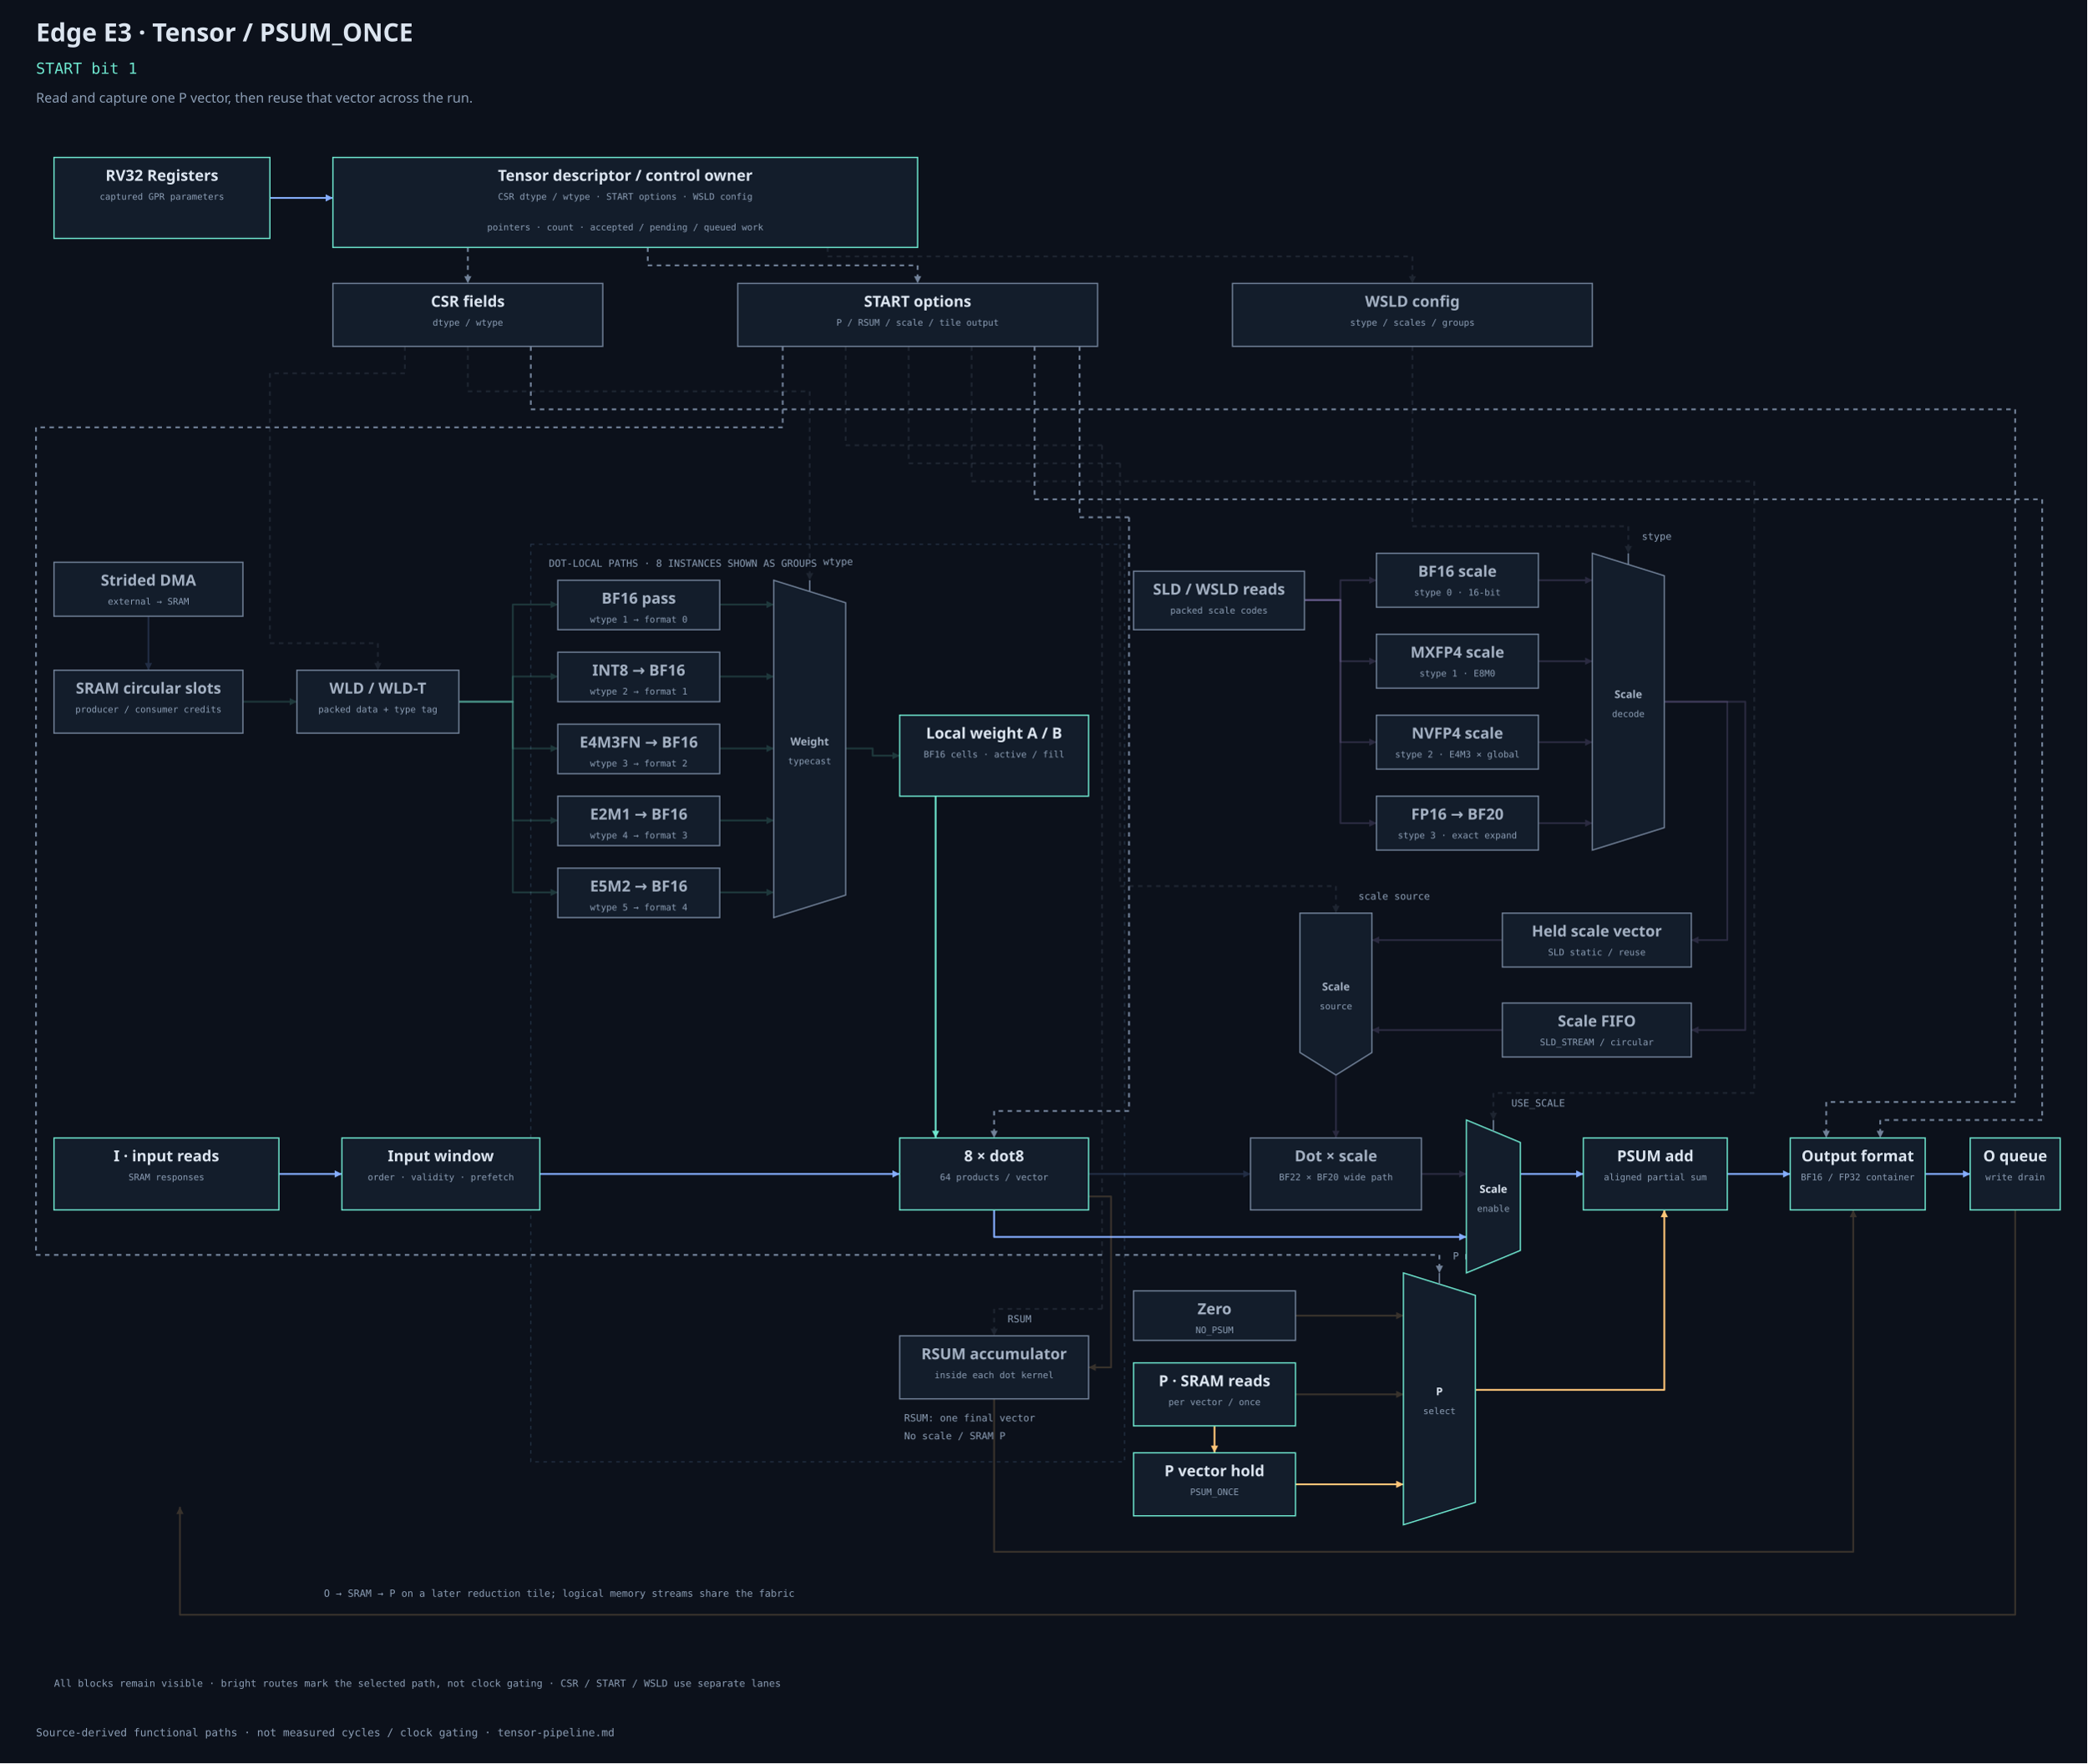
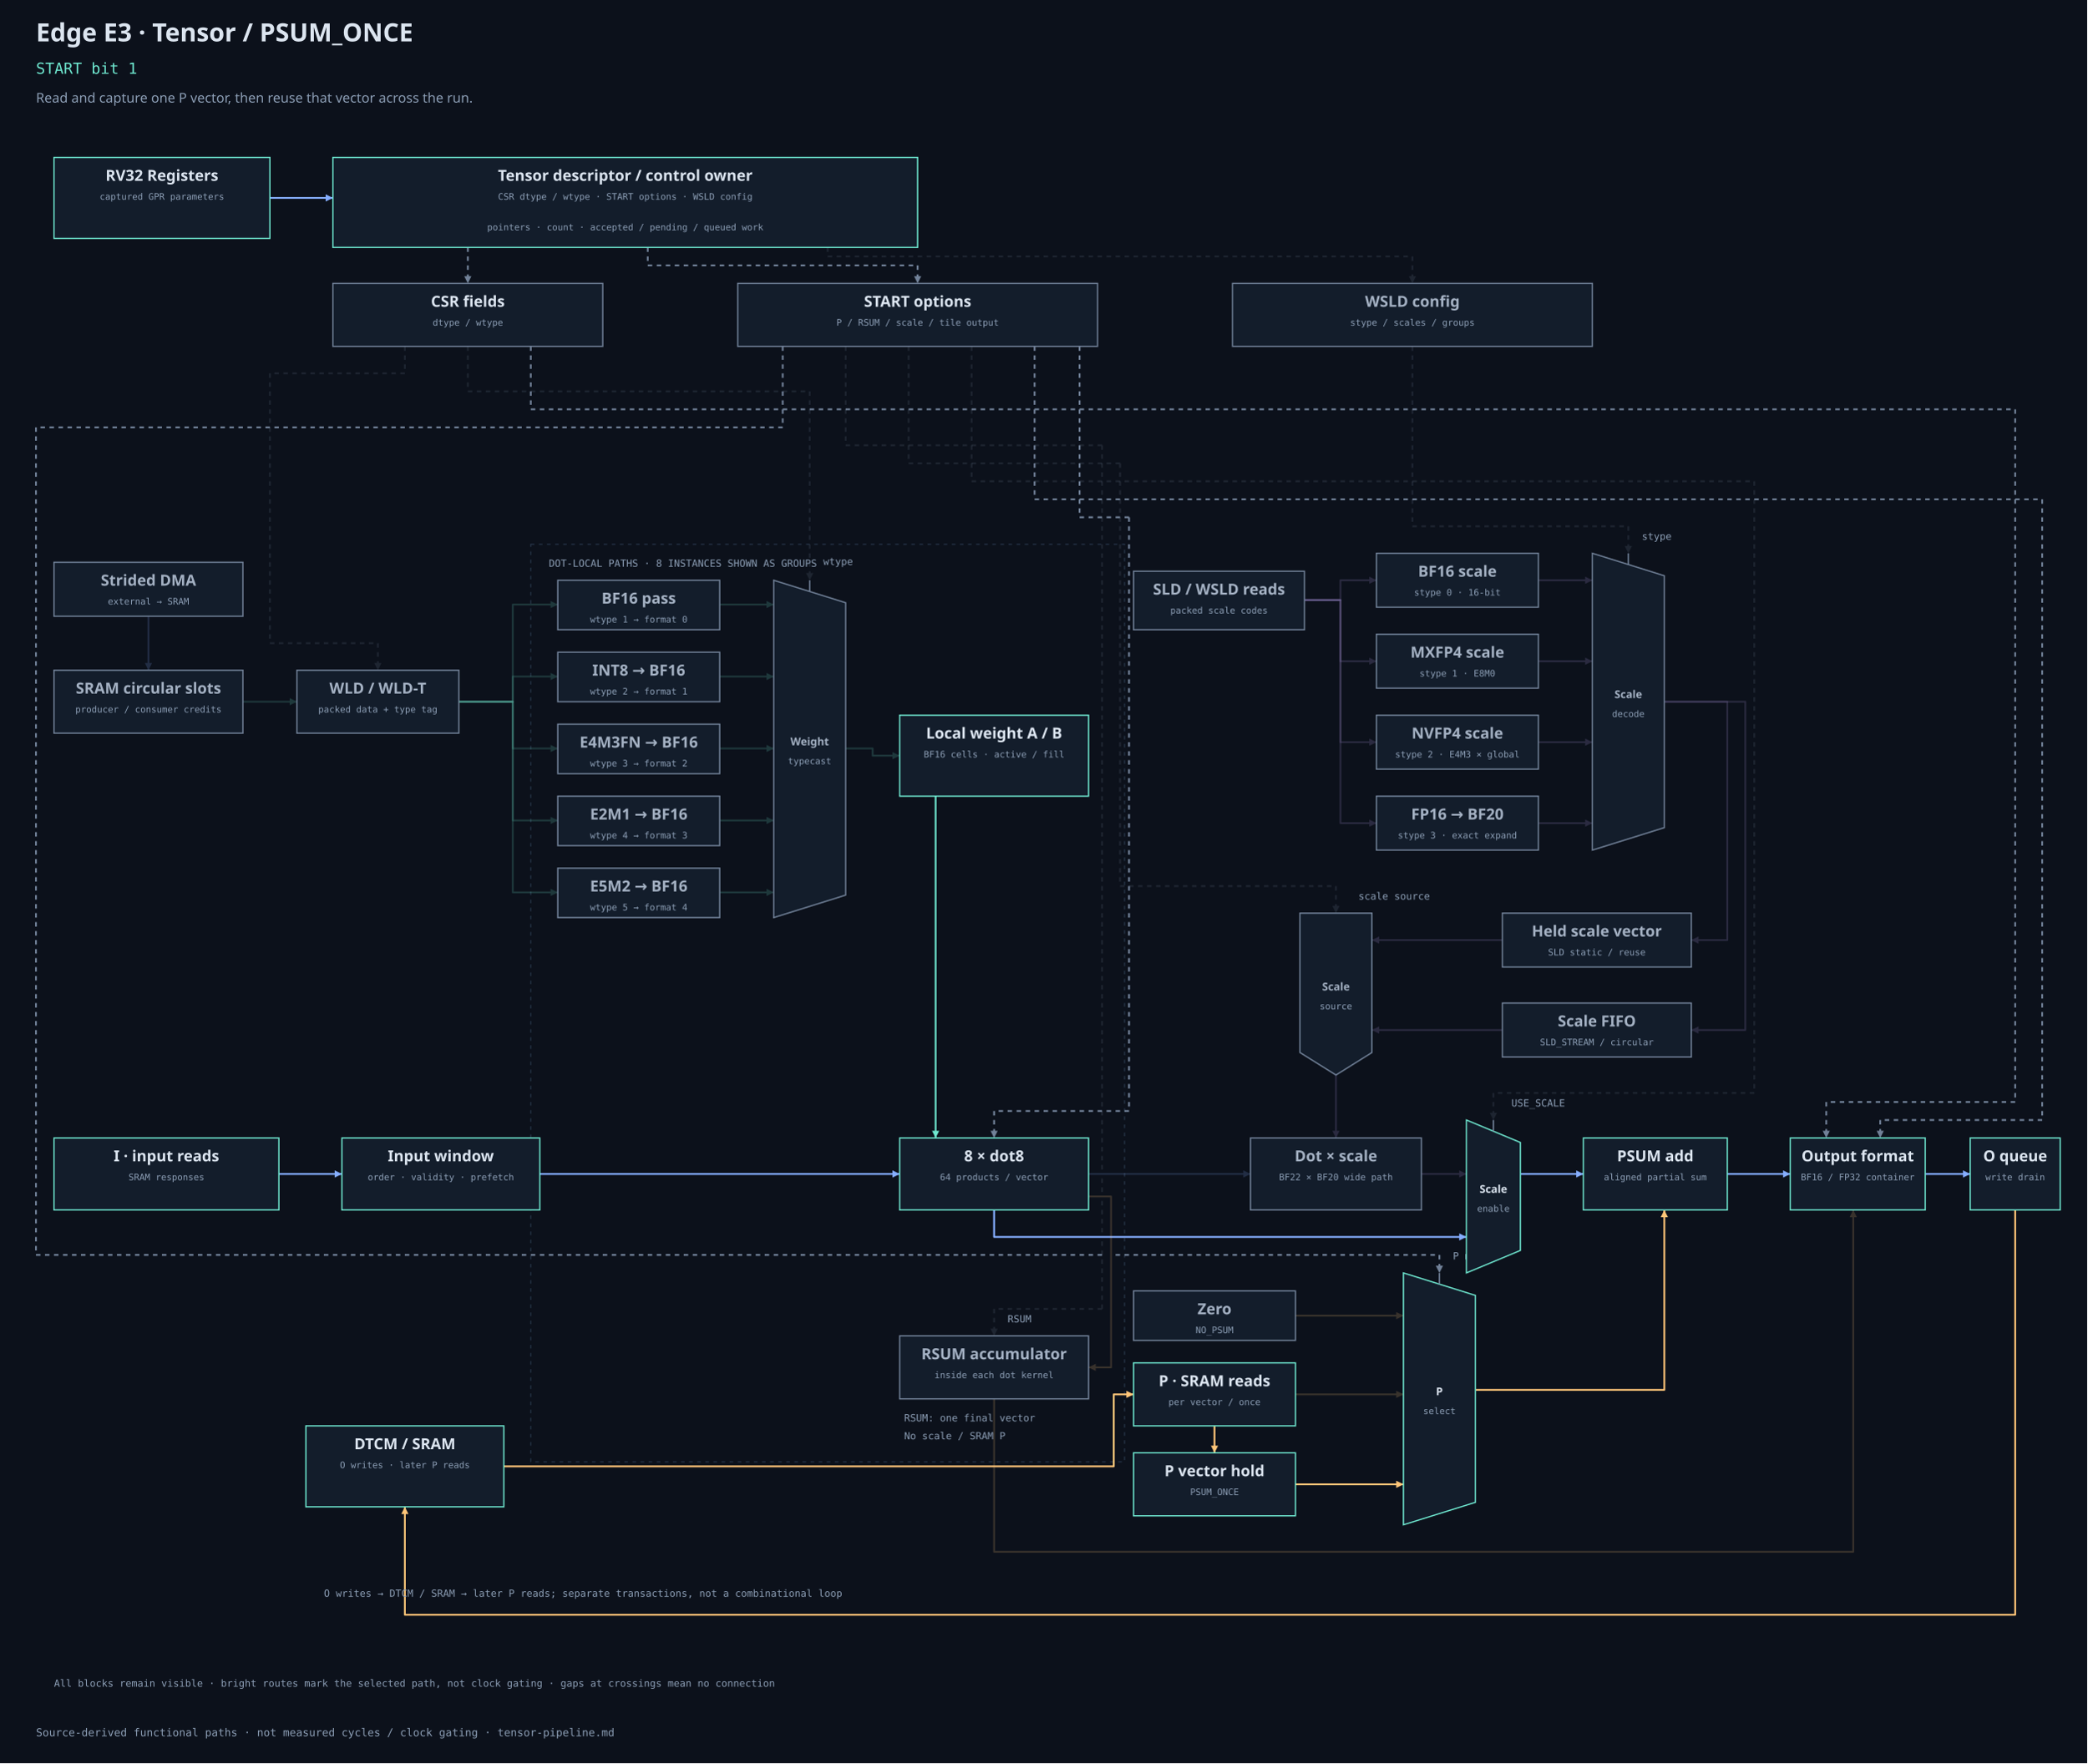
<svg xmlns="http://www.w3.org/2000/svg" width="2320" height="1960" viewBox="0 0 2320 1960">
  <rect width="2320" height="1960" fill="#0c111b" />
  <text x="40" y="46" fill="#dce5f0" font-family="sans-serif" font-size="28" font-weight="700">Edge E3 · Tensor / PSUM_ONCE</text>
  <text x="40" y="82" fill="#6ee7cf" font-family="monospace" font-size="17">START bit 1</text>
  <text x="40" y="114" fill="#8c9eb5" font-family="sans-serif" font-size="15">Read and capture one P vector, then reuse that vector across the run.</text>
  <svg x="20" y="135" width="2280" height="1760" viewBox="0 0 2280 1760" role="img" aria-labelledby="tensor-svg-title tensor-svg-desc">
    <style>.tensor-bg{fill:var(--bg,#0c111b)}.tensor-memory{fill:none;stroke:var(--rule,#29394e);stroke-dasharray:4 5}.tensor-title{font:600 17px sans-serif;fill:var(--ink,#dce5f0)}.tensor-sub{font:10px monospace;fill:var(--muted,#8c9eb5)}.tensor-caption{font:11px monospace;fill:var(--muted,#8c9eb5)}.tensor-box{fill:var(--panel,#131d2b);stroke:var(--ink,#dce5f0);stroke-width:1.4}.tensor-wire{fill:none;stroke-width:2;stroke-linejoin:round}.tensor-data{stroke:#85adff}.tensor-weight{stroke:#6ee7cf}.tensor-psum{stroke:#ffc578}.tensor-optional{stroke:#b39be8}.tensor-control{stroke:#718198;stroke-dasharray:5 5}.tensor-arrow-data{fill:#85adff}.tensor-arrow-weight{fill:#6ee7cf}.tensor-arrow-psum{fill:#ffc578}.tensor-arrow-optional{fill:#b39be8}.tensor-arrow-control{fill:#718198}[data-tensor-node]{opacity:1}[data-tensor-path]{opacity:.18}[data-tensor-path].is-active{opacity:1}[data-tensor-node]:not(.is-active) .tensor-box{stroke:var(--muted,#718198)}[data-tensor-node]:not(.is-active) .tensor-title{fill:var(--muted,#a4b1c3)}[data-tensor-node]:not(.is-active) .tensor-sub{fill:var(--muted,#8c9eb5)}.tensor-mux-title{font-size:12px}.tensor-control-source .tensor-box{stroke:#718198!important}.tensor-control-port{stroke:#718198;stroke-width:1.5;fill:none}.is-active .tensor-box{stroke:#6ee7cf}</style>
    <defs>
      <marker id="tensor-arrow-data" viewBox="0 0 8 8" refX="8" refY="4" markerWidth="8" markerHeight="8" markerUnits="userSpaceOnUse" orient="auto">
        <path d="M0 0L8 4L0 8Z" class="tensor-arrow-data" />
      </marker>
      <marker id="tensor-arrow-weight" viewBox="0 0 8 8" refX="8" refY="4" markerWidth="8" markerHeight="8" markerUnits="userSpaceOnUse" orient="auto">
        <path d="M0 0L8 4L0 8Z" class="tensor-arrow-weight" />
      </marker>
      <marker id="tensor-arrow-psum" viewBox="0 0 8 8" refX="8" refY="4" markerWidth="8" markerHeight="8" markerUnits="userSpaceOnUse" orient="auto">
        <path d="M0 0L8 4L0 8Z" class="tensor-arrow-psum" />
      </marker>
      <marker id="tensor-arrow-optional" viewBox="0 0 8 8" refX="8" refY="4" markerWidth="8" markerHeight="8" markerUnits="userSpaceOnUse" orient="auto">
        <path d="M0 0L8 4L0 8Z" class="tensor-arrow-optional" />
      </marker>
      <marker id="tensor-arrow-control" viewBox="0 0 8 8" refX="8" refY="4" markerWidth="8" markerHeight="8" markerUnits="userSpaceOnUse" orient="auto">
        <path d="M0 0L8 4L0 8Z" class="tensor-arrow-control" />
      </marker>
    </defs>
    <rect class="tensor-bg" width="2280" height="1760" />
    <rect class="tensor-memory" x="570" y="470" width="660" height="1020" />
    <text class="tensor-caption" x="590" y="495">DOT-LOCAL PATHS · 8 INSTANCES SHOWN AS GROUPS</text>
    <text class="tensor-caption" x="895" y="493">wtype</text>
    <text class="tensor-caption" x="1805" y="465">stype</text>
    <text class="tensor-caption" x="1660" y="1095">USE_SCALE</text>
    <text class="tensor-caption" x="1490" y="865">scale source</text>
    <text class="tensor-caption" x="1595" y="1265">P mode</text>
    <text class="tensor-caption" x="1100" y="1335">RSUM</text>
    <path data-tensor-path="gpr-owner" class="tensor-wire tensor-data is-active" d="M280 85H350" marker-end="url(#tensor-arrow-data)" />
    <g data-tensor-path="ctrl-wld" class="tensor-wire tensor-control ">
      <path d="M430 250L430 280M430 280L280 280M280 280L280 580M280 580L400 580M400 580L400 610" />
      <path d="M400 602L400 610" marker-end="url(#tensor-arrow-control)" />
    </g>
    <g data-tensor-path="ctrl-weight" class="tensor-wire tensor-control ">
      <path d="M500 250L500 300M500 300L880 300M880 300L880 510" />
      <path d="M880 502L880 510" marker-end="url(#tensor-arrow-control)" />
    </g>
    <g data-tensor-path="ctrl-psum" class="tensor-wire tensor-control is-active">
      <path d="M850 250L850 340M850 340L20 340M20 340L20 1260M20 1260L1210 1260M1220 1260L1580 1260M1580 1260L1580 1280" />
      <path d="M1580 1272L1580 1280" marker-end="url(#tensor-arrow-control)" />
    </g>
    <g data-tensor-path="ctrl-rsum" class="tensor-wire tensor-control ">
      <path d="M920 250L920 360M920 360L1205 360M1205 360L1205 1165M1205 1175L1205 1190M1205 1200L1205 1235M1205 1245L1205 1320M1205 1320L1085 1320M1085 1320L1085 1350" />
      <path d="M1085 1342L1085 1350" marker-end="url(#tensor-arrow-control)" />
    </g>
    <g data-tensor-path="ctrl-scale" class="tensor-wire tensor-control ">
      <path d="M990 250L990 380M990 380L1225 380M1225 380L1225 850M1225 850L1465 850M1465 850L1465 880" />
      <path d="M1465 872L1465 880" marker-end="url(#tensor-arrow-control)" />
    </g>
    <g data-tensor-path="ctrl-enable" class="tensor-wire tensor-control ">
      <path d="M1060 250L1060 400M1060 400L1930 400M1930 400L1930 1080M1930 1080L1640 1080M1640 1080L1640 1110" />
      <path d="M1640 1102L1640 1110" marker-end="url(#tensor-arrow-control)" />
    </g>
    <g data-tensor-path="ctrl-stype" class="tensor-wire tensor-control ">
      <path d="M1550 250L1550 450M1550 450L1790 450M1790 450L1790 480" />
      <path d="M1790 472L1790 480" marker-end="url(#tensor-arrow-control)" />
    </g>
    <g data-tensor-path="ctrl-format" class="tensor-wire tensor-control is-active">
      <path d="M570 250L570 320M570 320L2220 320M2220 320L2220 1090M2220 1090L2010 1090M2010 1090L2010 1130" />
      <path d="M2010 1122L2010 1130" marker-end="url(#tensor-arrow-control)" />
    </g>
    <g data-tensor-path="owner-dot" class="tensor-wire tensor-control is-active">
      <path d="M1180 250L1180 440M1180 440L1235 440M1235 440L1235 1100M1235 1100L1085 1100M1085 1100L1085 1130" />
      <path d="M1085 1122L1085 1130" marker-end="url(#tensor-arrow-control)" />
    </g>
    <path data-tensor-path="dma-ring" class="tensor-wire tensor-data " d="M145 550L145 610" marker-end="url(#tensor-arrow-data)" />
    <path data-tensor-path="ring-wld" class="tensor-wire tensor-weight " d="M250 645L310 645" marker-end="url(#tensor-arrow-weight)" />
    <path data-tensor-path="weights" class="tensor-wire tensor-weight is-active" d="M1020 750L1020 1130" marker-end="url(#tensor-arrow-weight)" />
    <path data-tensor-path="input-window" class="tensor-wire tensor-data is-active" d="M290 1170L360 1170" marker-end="url(#tensor-arrow-data)" />
    <path data-tensor-path="window-dot" class="tensor-wire tensor-data is-active" d="M580 1170L980 1170" marker-end="url(#tensor-arrow-data)" />
    <path data-tensor-path="dot-post" class="tensor-wire tensor-data " d="M1190 1170L1370 1170" marker-end="url(#tensor-arrow-data)" />
    <path data-tensor-path="scale-product" class="tensor-wire tensor-optional " d="M1560 1170L1610 1170" marker-end="url(#tensor-arrow-optional)" />
    <path data-tensor-path="scale-bypass" class="tensor-wire tensor-data is-active" d="M1085 1210L1085 1240L1610 1240" marker-end="url(#tensor-arrow-data)" />
    <path data-tensor-path="scaled-to-post" class="tensor-wire tensor-data is-active" d="M1670 1170L1740 1170" marker-end="url(#tensor-arrow-data)" />
    <path data-tensor-path="post-output" class="tensor-wire tensor-data is-active" d="M1900 1170L1970 1170" marker-end="url(#tensor-arrow-data)" />
    <path data-tensor-path="format-output" class="tensor-wire tensor-data is-active" d="M2120 1170L2170 1170" marker-end="url(#tensor-arrow-data)" />
    <path data-tensor-path="rsum-merge" class="tensor-wire tensor-psum " d="M1190 1195L1215 1195L1215 1385L1190 1385" marker-end="url(#tensor-arrow-psum)" />
    <path data-tensor-path="rsum-output" class="tensor-wire tensor-psum " d="M1085 1420L1085 1590L2040 1590L2040 1210" marker-end="url(#tensor-arrow-psum)" />
    <path data-tensor-path="static-scale" class="tensor-wire tensor-optional " d="M1650 910L1505 910" marker-end="url(#tensor-arrow-optional)" />
    <path data-tensor-path="stream-scale" class="tensor-wire tensor-optional " d="M1650 1010L1505 1010" marker-end="url(#tensor-arrow-optional)" />
    <path data-tensor-path="scale" class="tensor-wire tensor-optional " d="M1465 1060L1465 1130" marker-end="url(#tensor-arrow-optional)" />
    <path data-tensor-path="sld-static" class="tensor-wire tensor-optional " d="M1830 645L1900 645L1900 910L1860 910" marker-end="url(#tensor-arrow-optional)" />
    <path data-tensor-path="sld-stream" class="tensor-wire tensor-optional " d="M1830 645L1920 645L1920 1010L1860 1010" marker-end="url(#tensor-arrow-optional)" />
    <path data-tensor-path="zero-p" class="tensor-wire tensor-psum " d="M1420 1327.5L1540 1327.5" marker-end="url(#tensor-arrow-psum)" />
    <path data-tensor-path="read-hold" class="tensor-wire tensor-psum is-active" d="M1330 1450L1330 1480" marker-end="url(#tensor-arrow-psum)" />
    <path data-tensor-path="hold-p" class="tensor-wire tensor-psum is-active" d="M1420 1515L1540 1515" marker-end="url(#tensor-arrow-psum)" />
    <path data-tensor-path="stream-p" class="tensor-wire tensor-psum " d="M1420 1415L1540 1415" marker-end="url(#tensor-arrow-psum)" />
    <path data-tensor-path="psum-post" class="tensor-wire tensor-psum is-active" d="M1620 1410L1830 1410L1830 1210" marker-end="url(#tensor-arrow-psum)" />
-     <path data-tensor-path="writeback" class="tensor-wire tensor-psum " d="M2220 1210L2220 1660L180 1660L180 1540" marker-end="url(#tensor-arrow-psum)" />
+     <path data-tensor-path="writeback" class="tensor-wire tensor-psum is-active" d="M2220 1210L2220 1660L430 1660L430 1540" marker-end="url(#tensor-arrow-psum)" />
+     <path data-tensor-path="sram-psum" class="tensor-wire tensor-psum is-active" d="M540 1495L1218 1495L1218 1415L1240 1415" marker-end="url(#tensor-arrow-psum)" />
    <path data-tensor-path="wld-bf16" class="tensor-wire tensor-weight " d="M490 645L550 645L550 537L600 537" marker-end="url(#tensor-arrow-weight)" />
    <path data-tensor-path="cast-bf16" class="tensor-wire tensor-weight " d="M780 537L840 537" marker-end="url(#tensor-arrow-weight)" />
    <path data-tensor-path="wld-int8" class="tensor-wire tensor-weight " d="M490 645L550 645L550 617L600 617" marker-end="url(#tensor-arrow-weight)" />
    <path data-tensor-path="cast-int8" class="tensor-wire tensor-weight " d="M780 617L840 617" marker-end="url(#tensor-arrow-weight)" />
    <path data-tensor-path="wld-e4m3" class="tensor-wire tensor-weight " d="M490 645L550 645L550 697L600 697" marker-end="url(#tensor-arrow-weight)" />
    <path data-tensor-path="cast-e4m3" class="tensor-wire tensor-weight " d="M780 697L840 697" marker-end="url(#tensor-arrow-weight)" />
    <path data-tensor-path="wld-fp4" class="tensor-wire tensor-weight " d="M490 645L550 645L550 777L600 777" marker-end="url(#tensor-arrow-weight)" />
    <path data-tensor-path="cast-fp4" class="tensor-wire tensor-weight " d="M780 777L840 777" marker-end="url(#tensor-arrow-weight)" />
    <path data-tensor-path="wld-e5m2" class="tensor-wire tensor-weight " d="M490 645L550 645L550 857L600 857" marker-end="url(#tensor-arrow-weight)" />
    <path data-tensor-path="cast-e5m2" class="tensor-wire tensor-weight " d="M780 857L840 857" marker-end="url(#tensor-arrow-weight)" />
    <path data-tensor-path="wld-banks" class="tensor-wire tensor-weight " d="M920 697L950 697L950 705L980 705" marker-end="url(#tensor-arrow-weight)" />
    <path data-tensor-path="sld-bf16" class="tensor-wire tensor-optional " d="M1430 532L1470 532L1470 510L1510 510" marker-end="url(#tensor-arrow-optional)" />
    <path data-tensor-path="decode-bf16" class="tensor-wire tensor-optional " d="M1690 510L1750 510" marker-end="url(#tensor-arrow-optional)" />
    <path data-tensor-path="sld-mx" class="tensor-wire tensor-optional " d="M1430 532L1470 532L1470 600L1510 600" marker-end="url(#tensor-arrow-optional)" />
    <path data-tensor-path="decode-mx" class="tensor-wire tensor-optional " d="M1690 600L1750 600" marker-end="url(#tensor-arrow-optional)" />
    <path data-tensor-path="sld-nv" class="tensor-wire tensor-optional " d="M1430 532L1470 532L1470 690L1510 690" marker-end="url(#tensor-arrow-optional)" />
    <path data-tensor-path="decode-nv" class="tensor-wire tensor-optional " d="M1690 690L1750 690" marker-end="url(#tensor-arrow-optional)" />
    <path data-tensor-path="sld-fp16" class="tensor-wire tensor-optional " d="M1430 532L1470 532L1470 780L1510 780" marker-end="url(#tensor-arrow-optional)" />
    <path data-tensor-path="decode-fp16" class="tensor-wire tensor-optional " d="M1690 780L1750 780" marker-end="url(#tensor-arrow-optional)" />
    <g data-tensor-path="owner-csr" class="tensor-wire tensor-control is-active">
      <path d="M500 140L500 180" />
      <path d="M500 172L500 180" marker-end="url(#tensor-arrow-control)" />
    </g>
    <g data-tensor-path="owner-start" class="tensor-wire tensor-control is-active">
      <path d="M700 140L700 160M700 160L1000 160M1000 160L1000 180" />
      <path d="M1000 172L1000 180" marker-end="url(#tensor-arrow-control)" />
    </g>
    <g data-tensor-path="owner-wsld" class="tensor-wire tensor-control ">
      <path d="M900 140L900 150M900 150L1550 150M1550 150L1550 180" />
      <path d="M1550 172L1550 180" marker-end="url(#tensor-arrow-control)" />
    </g>
    <g data-tensor-path="ctrl-tile-format" class="tensor-wire tensor-control is-active">
      <path d="M1130 250L1130 420M1130 420L2250 420M2250 420L2250 1110M2250 1110L2070 1110M2070 1110L2070 1130" />
      <path d="M2070 1122L2070 1130" marker-end="url(#tensor-arrow-control)" />
    </g>
    <g data-tensor-node="gpr" class="is-active " role="button" tabindex="0" aria-label="RV32 Registers: explore this path">
      <rect class="tensor-box" x="40" y="40" width="240" height="90" />
      <text class="tensor-title " x="160" y="66" text-anchor="middle">RV32 Registers</text>
      <text class="tensor-sub" x="160" y="87" text-anchor="middle">captured GPR parameters</text>
    </g>
    <g data-tensor-node="owner" class="is-active " role="button" tabindex="0" aria-label="Tensor descriptor / control owner: explore this path">
      <rect class="tensor-box" x="350" y="40" width="650" height="100" />
      <text class="tensor-title " x="675" y="66" text-anchor="middle">Tensor descriptor / control owner</text>
      <text class="tensor-sub" x="675" y="87" text-anchor="middle">CSR dtype / wtype · START options · WSLD config</text>
      <text class="tensor-sub" x="675" y="121" text-anchor="middle">pointers · count · accepted / pending / queued work</text>
    </g>
    <g data-tensor-node="dma" class=" " role="button" tabindex="0" aria-label="Strided DMA: explore this path">
      <rect class="tensor-box" x="40" y="490" width="210" height="60" />
      <text class="tensor-title " x="145" y="516" text-anchor="middle">Strided DMA</text>
      <text class="tensor-sub" x="145" y="537" text-anchor="middle">external → SRAM</text>
    </g>
    <g data-tensor-node="ring" class=" " role="button" tabindex="0" aria-label="SRAM circular slots: explore this path">
      <rect class="tensor-box" x="40" y="610" width="210" height="70" />
      <text class="tensor-title " x="145" y="636" text-anchor="middle">SRAM circular slots</text>
      <text class="tensor-sub" x="145" y="657" text-anchor="middle">producer / consumer credits</text>
    </g>
    <g data-tensor-node="wld" class=" " role="button" tabindex="0" aria-label="WLD / WLD-T: explore this path">
      <rect class="tensor-box" x="310" y="610" width="180" height="70" />
      <text class="tensor-title " x="400" y="636" text-anchor="middle">WLD / WLD-T</text>
      <text class="tensor-sub" x="400" y="657" text-anchor="middle">packed data + type tag</text>
    </g>
    <g data-tensor-node="w-bf16" class=" " role="button" tabindex="0" aria-label="BF16 pass: explore this path">
      <rect class="tensor-box" x="600" y="510" width="180" height="55" />
      <text class="tensor-title " x="690" y="536" text-anchor="middle">BF16 pass</text>
      <text class="tensor-sub" x="690" y="557" text-anchor="middle">wtype 1 → format 0</text>
    </g>
    <g data-tensor-node="w-int8" class=" " role="button" tabindex="0" aria-label="INT8 → BF16: explore this path">
      <rect class="tensor-box" x="600" y="590" width="180" height="55" />
      <text class="tensor-title " x="690" y="616" text-anchor="middle">INT8 → BF16</text>
      <text class="tensor-sub" x="690" y="637" text-anchor="middle">wtype 2 → format 1</text>
    </g>
    <g data-tensor-node="w-e4m3" class=" " role="button" tabindex="0" aria-label="E4M3FN → BF16: explore this path">
      <rect class="tensor-box" x="600" y="670" width="180" height="55" />
      <text class="tensor-title " x="690" y="696" text-anchor="middle">E4M3FN → BF16</text>
      <text class="tensor-sub" x="690" y="717" text-anchor="middle">wtype 3 → format 2</text>
    </g>
    <g data-tensor-node="w-fp4" class=" " role="button" tabindex="0" aria-label="E2M1 → BF16: explore this path">
      <rect class="tensor-box" x="600" y="750" width="180" height="55" />
      <text class="tensor-title " x="690" y="776" text-anchor="middle">E2M1 → BF16</text>
      <text class="tensor-sub" x="690" y="797" text-anchor="middle">wtype 4 → format 3</text>
    </g>
    <g data-tensor-node="w-e5m2" class=" " role="button" tabindex="0" aria-label="E5M2 → BF16: explore this path">
      <rect class="tensor-box" x="600" y="830" width="180" height="55" />
      <text class="tensor-title " x="690" y="856" text-anchor="middle">E5M2 → BF16</text>
      <text class="tensor-sub" x="690" y="877" text-anchor="middle">wtype 5 → format 4</text>
    </g>
    <g data-tensor-node="wselect" class=" " role="button" tabindex="0" aria-label="Weight: explore this path">
      <path class="tensor-box" d="M840 510L920 535V860L840 885Z" />
      <path class="tensor-control-port" d="M880 510V522.5" />
      <text class="tensor-title tensor-mux-title" x="880" y="693.5" text-anchor="middle">Weight</text>
      <text class="tensor-sub" x="880" y="714.5" text-anchor="middle">typecast</text>
    </g>
    <g data-tensor-node="banks" class="is-active " role="button" tabindex="0" aria-label="Local weight A / B: explore this path">
      <rect class="tensor-box" x="980" y="660" width="210" height="90" />
      <text class="tensor-title " x="1085" y="686" text-anchor="middle">Local weight A / B</text>
      <text class="tensor-sub" x="1085" y="707" text-anchor="middle">BF16 cells · active / fill</text>
    </g>
    <g data-tensor-node="input" class="is-active " role="button" tabindex="0" aria-label="I · input reads: explore this path">
      <rect class="tensor-box" x="40" y="1130" width="250" height="80" />
      <text class="tensor-title " x="165" y="1156" text-anchor="middle">I · input reads</text>
      <text class="tensor-sub" x="165" y="1177" text-anchor="middle">SRAM responses</text>
    </g>
    <g data-tensor-node="window" class="is-active " role="button" tabindex="0" aria-label="Input window: explore this path">
      <rect class="tensor-box" x="360" y="1130" width="220" height="80" />
      <text class="tensor-title " x="470" y="1156" text-anchor="middle">Input window</text>
      <text class="tensor-sub" x="470" y="1177" text-anchor="middle">order · validity · prefetch</text>
    </g>
    <g data-tensor-node="dot" class="is-active " role="button" tabindex="0" aria-label="8 × dot8: explore this path">
      <rect class="tensor-box" x="980" y="1130" width="210" height="80" />
      <text class="tensor-title " x="1085" y="1156" text-anchor="middle">8 × dot8</text>
      <text class="tensor-sub" x="1085" y="1177" text-anchor="middle">64 products / vector</text>
    </g>
    <g data-tensor-node="rsum" class=" " role="button" tabindex="0" aria-label="RSUM accumulator: explore this path">
      <rect class="tensor-box" x="980" y="1350" width="210" height="70" />
      <text class="tensor-title " x="1085" y="1376" text-anchor="middle">RSUM accumulator</text>
      <text class="tensor-sub" x="1085" y="1397" text-anchor="middle">inside each dot kernel</text>
    </g>
    <g data-tensor-node="sld" class=" " role="button" tabindex="0" aria-label="SLD / WSLD reads: explore this path">
      <rect class="tensor-box" x="1240" y="500" width="190" height="65" />
      <text class="tensor-title " x="1335" y="526" text-anchor="middle">SLD / WSLD reads</text>
      <text class="tensor-sub" x="1335" y="547" text-anchor="middle">packed scale codes</text>
    </g>
    <g data-tensor-node="s-bf16" class=" " role="button" tabindex="0" aria-label="BF16 scale: explore this path">
      <rect class="tensor-box" x="1510" y="480" width="180" height="60" />
      <text class="tensor-title " x="1600" y="506" text-anchor="middle">BF16 scale</text>
      <text class="tensor-sub" x="1600" y="527" text-anchor="middle">stype 0 · 16-bit</text>
    </g>
    <g data-tensor-node="s-mx" class=" " role="button" tabindex="0" aria-label="MXFP4 scale: explore this path">
      <rect class="tensor-box" x="1510" y="570" width="180" height="60" />
      <text class="tensor-title " x="1600" y="596" text-anchor="middle">MXFP4 scale</text>
      <text class="tensor-sub" x="1600" y="617" text-anchor="middle">stype 1 · E8M0</text>
    </g>
    <g data-tensor-node="s-nv" class=" " role="button" tabindex="0" aria-label="NVFP4 scale: explore this path">
      <rect class="tensor-box" x="1510" y="660" width="180" height="60" />
      <text class="tensor-title " x="1600" y="686" text-anchor="middle">NVFP4 scale</text>
      <text class="tensor-sub" x="1600" y="707" text-anchor="middle">stype 2 · E4M3 × global</text>
    </g>
    <g data-tensor-node="s-fp16" class=" " role="button" tabindex="0" aria-label="FP16 → BF20: explore this path">
      <rect class="tensor-box" x="1510" y="750" width="180" height="60" />
      <text class="tensor-title " x="1600" y="776" text-anchor="middle">FP16 → BF20</text>
      <text class="tensor-sub" x="1600" y="797" text-anchor="middle">stype 3 · exact expand</text>
    </g>
    <g data-tensor-node="stype" class=" " role="button" tabindex="0" aria-label="Scale: explore this path">
      <path class="tensor-box" d="M1750 480L1830 505V785L1750 810Z" />
      <path class="tensor-control-port" d="M1790 480V492.5" />
      <text class="tensor-title tensor-mux-title" x="1790" y="641" text-anchor="middle">Scale</text>
      <text class="tensor-sub" x="1790" y="662" text-anchor="middle">decode</text>
    </g>
    <g data-tensor-node="scale-hold" class=" " role="button" tabindex="0" aria-label="Held scale vector: explore this path">
      <rect class="tensor-box" x="1650" y="880" width="210" height="60" />
      <text class="tensor-title " x="1755" y="906" text-anchor="middle">Held scale vector</text>
      <text class="tensor-sub" x="1755" y="927" text-anchor="middle">SLD static / reuse</text>
    </g>
    <g data-tensor-node="scale-fifo" class=" " role="button" tabindex="0" aria-label="Scale FIFO: explore this path">
      <rect class="tensor-box" x="1650" y="980" width="210" height="60" />
      <text class="tensor-title " x="1755" y="1006" text-anchor="middle">Scale FIFO</text>
      <text class="tensor-sub" x="1755" y="1027" text-anchor="middle">SLD_STREAM / circular</text>
    </g>
    <g data-tensor-node="scale-source" class=" " role="button" tabindex="0" aria-label="Scale: explore this path">
      <path class="tensor-box" d="M1425 880H1505V1035L1465 1060L1425 1035Z" />
      <text class="tensor-title tensor-mux-title" x="1465" y="966" text-anchor="middle">Scale</text>
      <text class="tensor-sub" x="1465" y="987" text-anchor="middle">source</text>
    </g>
    <g data-tensor-node="scale-mul" class=" " role="button" tabindex="0" aria-label="Dot × scale: explore this path">
      <rect class="tensor-box" x="1370" y="1130" width="190" height="80" />
      <text class="tensor-title " x="1465" y="1156" text-anchor="middle">Dot × scale</text>
      <text class="tensor-sub" x="1465" y="1177" text-anchor="middle">BF22 × BF20 wide path</text>
    </g>
    <g data-tensor-node="scale-select" class="is-active " role="button" tabindex="0" aria-label="Scale: explore this path">
      <path class="tensor-box" d="M1610 1110L1670 1135V1255L1610 1280Z" />
      <path class="tensor-control-port" d="M1640 1110V1122.5" />
      <text class="tensor-title tensor-mux-title" x="1640" y="1191" text-anchor="middle">Scale</text>
      <text class="tensor-sub" x="1640" y="1212" text-anchor="middle">enable</text>
    </g>
    <g data-tensor-node="post" class="is-active " role="button" tabindex="0" aria-label="PSUM add: explore this path">
      <rect class="tensor-box" x="1740" y="1130" width="160" height="80" />
      <text class="tensor-title " x="1820" y="1156" text-anchor="middle">PSUM add</text>
      <text class="tensor-sub" x="1820" y="1177" text-anchor="middle">aligned partial sum</text>
    </g>
    <g data-tensor-node="psum" class="is-active " role="button" tabindex="0" aria-label="P · SRAM reads: explore this path">
      <rect class="tensor-box" x="1240" y="1380" width="180" height="70" />
      <text class="tensor-title " x="1330" y="1406" text-anchor="middle">P · SRAM reads</text>
      <text class="tensor-sub" x="1330" y="1427" text-anchor="middle">per vector / once</text>
    </g>
+     <g data-tensor-node="psum-memory" class="is-active " role="button" tabindex="0" aria-label="DTCM / SRAM: explore this path">
+       <rect class="tensor-box" x="320" y="1450" width="220" height="90" />
+       <text class="tensor-title " x="430" y="1476" text-anchor="middle">DTCM / SRAM</text>
+       <text class="tensor-sub" x="430" y="1497" text-anchor="middle">O writes · later P reads</text>
+     </g>
    <g data-tensor-node="zero" class=" " role="button" tabindex="0" aria-label="Zero: explore this path">
      <rect class="tensor-box" x="1240" y="1300" width="180" height="55" />
      <text class="tensor-title " x="1330" y="1326" text-anchor="middle">Zero</text>
      <text class="tensor-sub" x="1330" y="1347" text-anchor="middle">NO_PSUM</text>
    </g>
    <g data-tensor-node="psum-hold" class="is-active " role="button" tabindex="0" aria-label="P vector hold: explore this path">
      <rect class="tensor-box" x="1240" y="1480" width="180" height="70" />
      <text class="tensor-title " x="1330" y="1506" text-anchor="middle">P vector hold</text>
      <text class="tensor-sub" x="1330" y="1527" text-anchor="middle">PSUM_ONCE</text>
    </g>
    <g data-tensor-node="psum-select" class="is-active " role="button" tabindex="0" aria-label="P: explore this path">
      <path class="tensor-box" d="M1540 1280L1620 1305V1535L1540 1560Z" />
      <path class="tensor-control-port" d="M1580 1280V1292.5" />
      <text class="tensor-title tensor-mux-title" x="1580" y="1416" text-anchor="middle">P</text>
      <text class="tensor-sub" x="1580" y="1437" text-anchor="middle">select</text>
    </g>
    <g data-tensor-node="format" class="is-active " role="button" tabindex="0" aria-label="Output format: explore this path">
      <rect class="tensor-box" x="1970" y="1130" width="150" height="80" />
      <text class="tensor-title " x="2045" y="1156" text-anchor="middle">Output format</text>
      <text class="tensor-sub" x="2045" y="1177" text-anchor="middle">BF16 / FP32 container</text>
    </g>
    <g data-tensor-node="output" class="is-active " role="button" tabindex="0" aria-label="O queue: explore this path">
      <rect class="tensor-box" x="2170" y="1130" width="100" height="80" />
      <text class="tensor-title " x="2220" y="1156" text-anchor="middle">O queue</text>
      <text class="tensor-sub" x="2220" y="1177" text-anchor="middle">write drain</text>
    </g>
    <g data-tensor-node="csr-fields" class="is-active tensor-control-source" role="button" tabindex="0" aria-label="CSR fields: explore this path">
      <rect class="tensor-box" x="350" y="180" width="300" height="70" />
      <text class="tensor-title " x="500" y="206" text-anchor="middle">CSR fields</text>
      <text class="tensor-sub" x="500" y="227" text-anchor="middle">dtype / wtype</text>
    </g>
    <g data-tensor-node="start-fields" class="is-active tensor-control-source" role="button" tabindex="0" aria-label="START options: explore this path">
      <rect class="tensor-box" x="800" y="180" width="400" height="70" />
      <text class="tensor-title " x="1000" y="206" text-anchor="middle">START options</text>
      <text class="tensor-sub" x="1000" y="227" text-anchor="middle">P / RSUM / scale / tile output</text>
    </g>
    <g data-tensor-node="wsld-fields" class=" tensor-control-source" role="button" tabindex="0" aria-label="WSLD config: explore this path">
      <rect class="tensor-box" x="1350" y="180" width="400" height="70" />
      <text class="tensor-title " x="1550" y="206" text-anchor="middle">WSLD config</text>
      <text class="tensor-sub" x="1550" y="227" text-anchor="middle">stype / scales / groups</text>
    </g>
    <text class="tensor-caption" x="985" y="1445">RSUM: one final vector</text>
    <text class="tensor-caption" x="985" y="1465">No scale / SRAM P</text>
-     <text class="tensor-caption" x="340" y="1640">O → SRAM → P on a later reduction tile; logical memory streams share the fabric</text>
-     <text class="tensor-caption" x="40" y="1740">All blocks remain visible · bright routes mark the selected path, not clock gating · CSR / START / WSLD use separate lanes</text>
+     <text class="tensor-caption" x="340" y="1640">O writes → DTCM / SRAM → later P reads; separate transactions, not a combinational loop</text>
+     <text class="tensor-caption" x="40" y="1740">All blocks remain visible · bright routes mark the selected path, not clock gating · gaps at crossings mean no connection</text>
  </svg>
  <text x="40" y="1930" fill="#8c9eb5" font-family="monospace" font-size="12">Source-derived functional paths · not measured cycles / clock gating · tensor-pipeline.md</text>
</svg>
